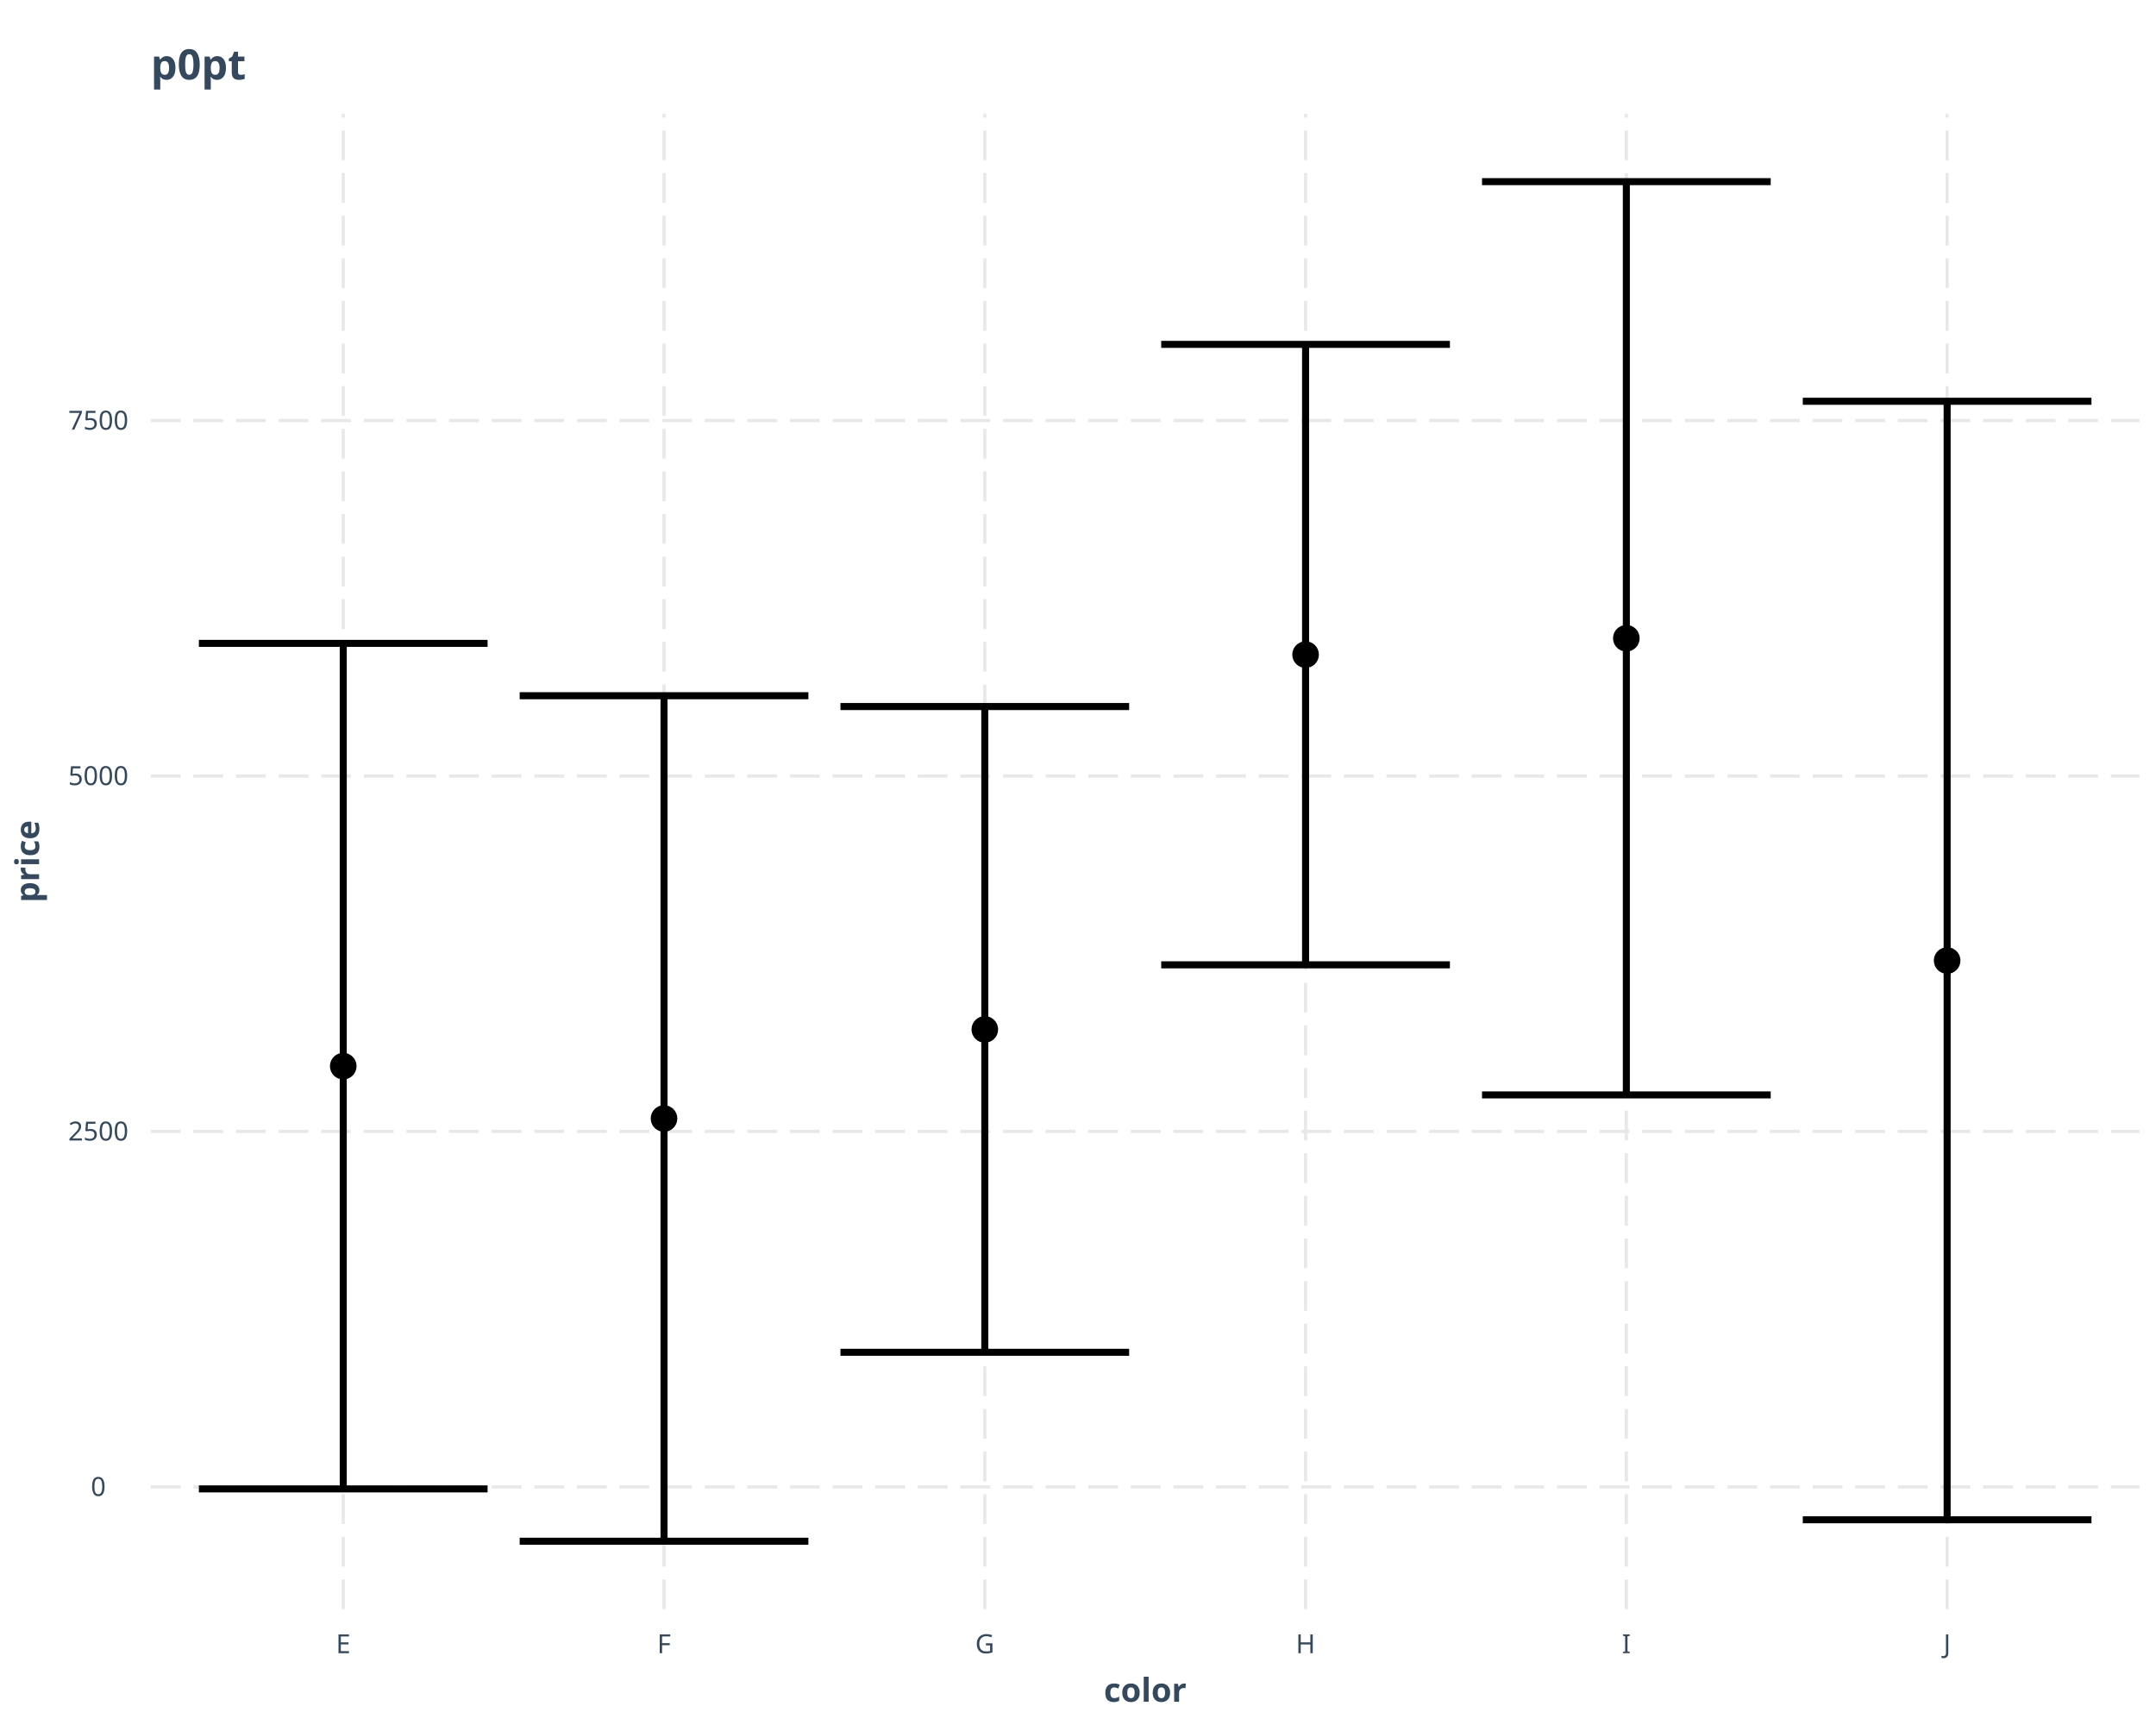
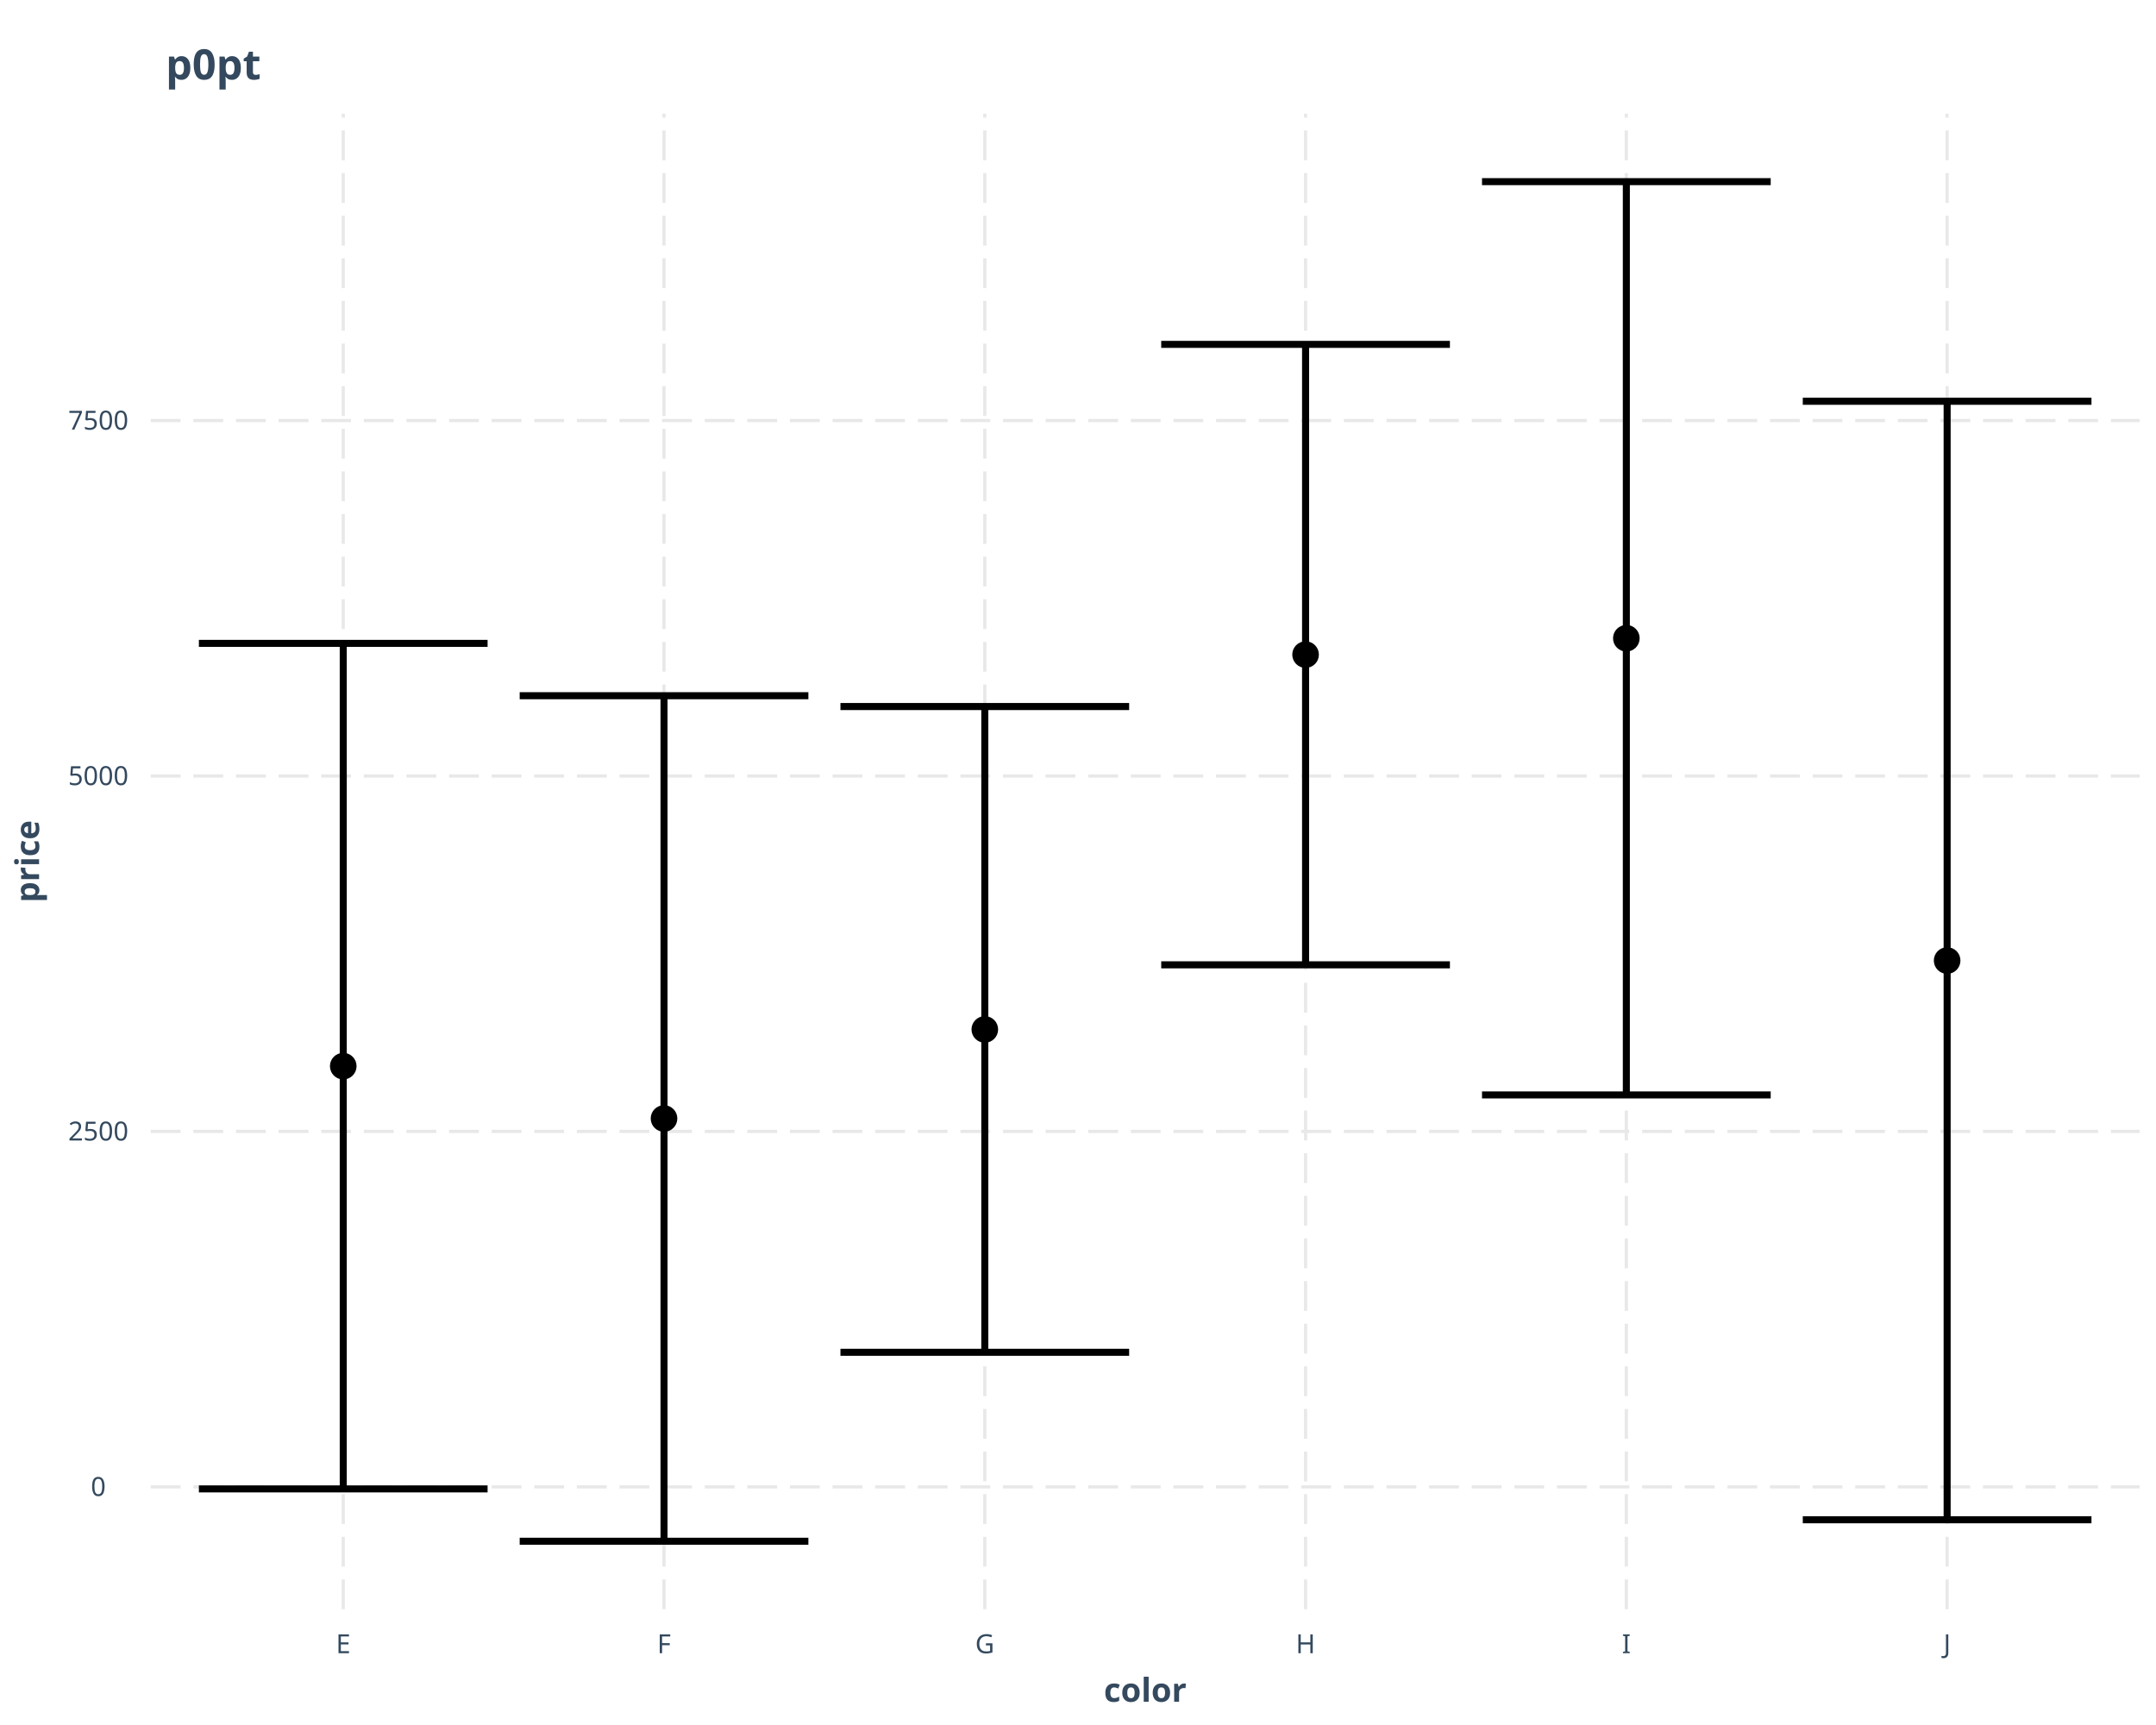
<svg xmlns="http://www.w3.org/2000/svg" class="svglite" data-engine-version="2.0" width="720.00pt" height="576.00pt" viewBox="0 0 720.00 576.00">
  <defs>
    <style type="text/css">
    .svglite line, .svglite polyline, .svglite polygon, .svglite path, .svglite rect, .svglite circle {
      fill: none;
      stroke: #000000;
      stroke-linecap: round;
      stroke-linejoin: round;
      stroke-miterlimit: 10.00;
    }
  </style>
  </defs>
  <rect width="100%" height="100%" style="stroke: none; fill: #FFFFFF;" />
  <defs>
    <clipPath id="cpMC4wMHw3MjAuMDB8MC4wMHw1NzYuMDA=">
      <rect x="0.00" y="0.00" width="720.00" height="576.00" />
    </clipPath>
  </defs>
  <g clip-path="url(#cpMC4wMHw3MjAuMDB8MC4wMHw1NzYuMDA=)">
    <rect x="0.00" y="0.00" width="720.00" height="576.00" style="stroke-width: 1.07; stroke: #FFFFFF; fill: #FFFFFF;" />
  </g>
  <defs>
    <clipPath id="cpNTAuMzV8NzE0LjUyfDM3Ljk1fDUzNy4zNA==">
      <rect x="50.35" y="37.95" width="664.17" height="499.40" />
    </clipPath>
  </defs>
  <g clip-path="url(#cpNTAuMzV8NzE0LjUyfDM3Ljk1fDUzNy4zNA==)">
    <rect x="50.35" y="37.95" width="664.17" height="499.40" style="stroke-width: 0.00; stroke: #FFFFFF; fill: #FFFFFF;" />
    <polyline points="50.35,496.49 714.52,496.49 " style="stroke-width: 1.07; stroke: #E8E8E8; stroke-dasharray: 9.96,4.27; stroke-linecap: butt;" />
    <polyline points="50.35,377.80 714.52,377.80 " style="stroke-width: 1.07; stroke: #E8E8E8; stroke-dasharray: 9.96,4.27; stroke-linecap: butt;" />
    <polyline points="50.35,259.12 714.52,259.12 " style="stroke-width: 1.07; stroke: #E8E8E8; stroke-dasharray: 9.96,4.27; stroke-linecap: butt;" />
    <polyline points="50.35,140.43 714.52,140.43 " style="stroke-width: 1.07; stroke: #E8E8E8; stroke-dasharray: 9.96,4.27; stroke-linecap: butt;" />
    <polyline points="114.63,537.34 114.63,37.95 " style="stroke-width: 1.07; stroke: #E8E8E8; stroke-dasharray: 9.96,4.27; stroke-linecap: butt;" />
    <polyline points="221.75,537.34 221.75,37.95 " style="stroke-width: 1.07; stroke: #E8E8E8; stroke-dasharray: 9.96,4.27; stroke-linecap: butt;" />
    <polyline points="328.88,537.34 328.88,37.95 " style="stroke-width: 1.07; stroke: #E8E8E8; stroke-dasharray: 9.96,4.27; stroke-linecap: butt;" />
    <polyline points="436.00,537.34 436.00,37.95 " style="stroke-width: 1.07; stroke: #E8E8E8; stroke-dasharray: 9.96,4.27; stroke-linecap: butt;" />
    <polyline points="543.12,537.34 543.12,37.95 " style="stroke-width: 1.07; stroke: #E8E8E8; stroke-dasharray: 9.96,4.27; stroke-linecap: butt;" />
    <polyline points="650.25,537.34 650.25,37.95 " style="stroke-width: 1.07; stroke: #E8E8E8; stroke-dasharray: 9.96,4.27; stroke-linecap: butt;" />
    <circle cx="114.63" cy="356.00" r="4.09" style="stroke-width: 0.71; fill: #000000;" />
    <circle cx="221.75" cy="373.48" r="4.09" style="stroke-width: 0.71; fill: #000000;" />
    <circle cx="328.88" cy="343.74" r="4.09" style="stroke-width: 0.71; fill: #000000;" />
    <circle cx="436.00" cy="218.58" r="4.09" style="stroke-width: 0.71; fill: #000000;" />
    <circle cx="543.12" cy="213.12" r="4.09" style="stroke-width: 0.71; fill: #000000;" />
    <circle cx="650.25" cy="320.74" r="4.09" style="stroke-width: 0.71; fill: #000000;" />
    <polyline points="66.42,214.83 162.83,214.83 " style="stroke-width: 2.35; stroke-linecap: butt;" />
    <polyline points="114.63,214.83 114.63,497.16 " style="stroke-width: 2.35; stroke-linecap: butt;" />
    <polyline points="66.42,497.16 162.83,497.16 " style="stroke-width: 2.35; stroke-linecap: butt;" />
    <polyline points="173.55,232.31 269.96,232.31 " style="stroke-width: 2.35; stroke-linecap: butt;" />
    <polyline points="221.75,232.31 221.75,514.64 " style="stroke-width: 2.35; stroke-linecap: butt;" />
    <polyline points="173.55,514.64 269.96,514.64 " style="stroke-width: 2.35; stroke-linecap: butt;" />
    <polyline points="280.67,235.92 377.08,235.92 " style="stroke-width: 2.35; stroke-linecap: butt;" />
    <polyline points="328.88,235.92 328.88,451.55 " style="stroke-width: 2.35; stroke-linecap: butt;" />
    <polyline points="280.67,451.55 377.08,451.55 " style="stroke-width: 2.35; stroke-linecap: butt;" />
    <polyline points="387.79,114.99 484.20,114.99 " style="stroke-width: 2.35; stroke-linecap: butt;" />
    <polyline points="436.00,114.99 436.00,322.17 " style="stroke-width: 2.35; stroke-linecap: butt;" />
    <polyline points="387.79,322.17 484.20,322.17 " style="stroke-width: 2.35; stroke-linecap: butt;" />
    <polyline points="494.92,60.65 591.33,60.65 " style="stroke-width: 2.35; stroke-linecap: butt;" />
    <polyline points="543.12,60.65 543.12,365.60 " style="stroke-width: 2.35; stroke-linecap: butt;" />
    <polyline points="494.92,365.60 591.33,365.60 " style="stroke-width: 2.35; stroke-linecap: butt;" />
    <polyline points="602.04,133.99 698.45,133.99 " style="stroke-width: 2.35; stroke-linecap: butt;" />
    <polyline points="650.25,133.99 650.25,507.48 " style="stroke-width: 2.35; stroke-linecap: butt;" />
    <polyline points="602.04,507.48 698.45,507.48 " style="stroke-width: 2.35; stroke-linecap: butt;" />
  </g>
  <g clip-path="url(#cpMC4wMHw3MjAuMDB8MC4wMHw1NzYuMDA=)">
    <text x="32.84" y="499.52" text-anchor="middle" style="font-size: 8.80px; fill: #34495E; font-family: sans;" textLength="4.89px" lengthAdjust="spacingAndGlyphs">0</text>
    <text x="32.84" y="380.83" text-anchor="middle" style="font-size: 8.80px; fill: #34495E; font-family: sans;" textLength="19.58px" lengthAdjust="spacingAndGlyphs">2500</text>
    <text x="32.84" y="262.15" text-anchor="middle" style="font-size: 8.80px; fill: #34495E; font-family: sans;" textLength="19.58px" lengthAdjust="spacingAndGlyphs">5000</text>
    <text x="32.84" y="143.46" text-anchor="middle" style="font-size: 8.80px; fill: #34495E; font-family: sans;" textLength="19.58px" lengthAdjust="spacingAndGlyphs">7500</text>
    <text x="114.63" y="552.03" text-anchor="middle" style="font-size: 8.80px; fill: #34495E; font-family: sans;" textLength="5.87px" lengthAdjust="spacingAndGlyphs">E</text>
    <text x="221.75" y="552.03" text-anchor="middle" style="font-size: 8.80px; fill: #34495E; font-family: sans;" textLength="5.38px" lengthAdjust="spacingAndGlyphs">F</text>
    <text x="328.88" y="552.03" text-anchor="middle" style="font-size: 8.80px; fill: #34495E; font-family: sans;" textLength="6.85px" lengthAdjust="spacingAndGlyphs">G</text>
    <text x="436.00" y="552.03" text-anchor="middle" style="font-size: 8.80px; fill: #34495E; font-family: sans;" textLength="6.36px" lengthAdjust="spacingAndGlyphs">H</text>
    <text x="543.12" y="552.03" text-anchor="middle" style="font-size: 8.80px; fill: #34495E; font-family: sans;" textLength="2.44px" lengthAdjust="spacingAndGlyphs">I</text>
    <text x="650.25" y="552.03" text-anchor="middle" style="font-size: 8.80px; fill: #34495E; font-family: sans;" textLength="4.40px" lengthAdjust="spacingAndGlyphs">J</text>
    <text x="382.44" y="568.24" text-anchor="middle" style="font-size: 11.00px; font-weight: bold; fill: #34495E; font-family: sans;" textLength="23.85px" lengthAdjust="spacingAndGlyphs">color</text>
    <text transform="translate(13.05,287.64) rotate(-90)" text-anchor="middle" style="font-size: 11.00px; font-weight: bold; fill: #34495E; font-family: sans;" textLength="23.85px" lengthAdjust="spacingAndGlyphs">price</text>
-     <text x="50.35" y="26.53" style="font-size: 14.00px; font-weight: bold; fill: #34495E; font-family: sans;" textLength="27.25px" lengthAdjust="spacingAndGlyphs">p0pt</text>
+     <text x="55.33" y="26.53" style="font-size: 14.00px; font-weight: bold; fill: #34495E; font-family: sans;" textLength="27.25px" lengthAdjust="spacingAndGlyphs">p0pt</text>
  </g>
</svg>
